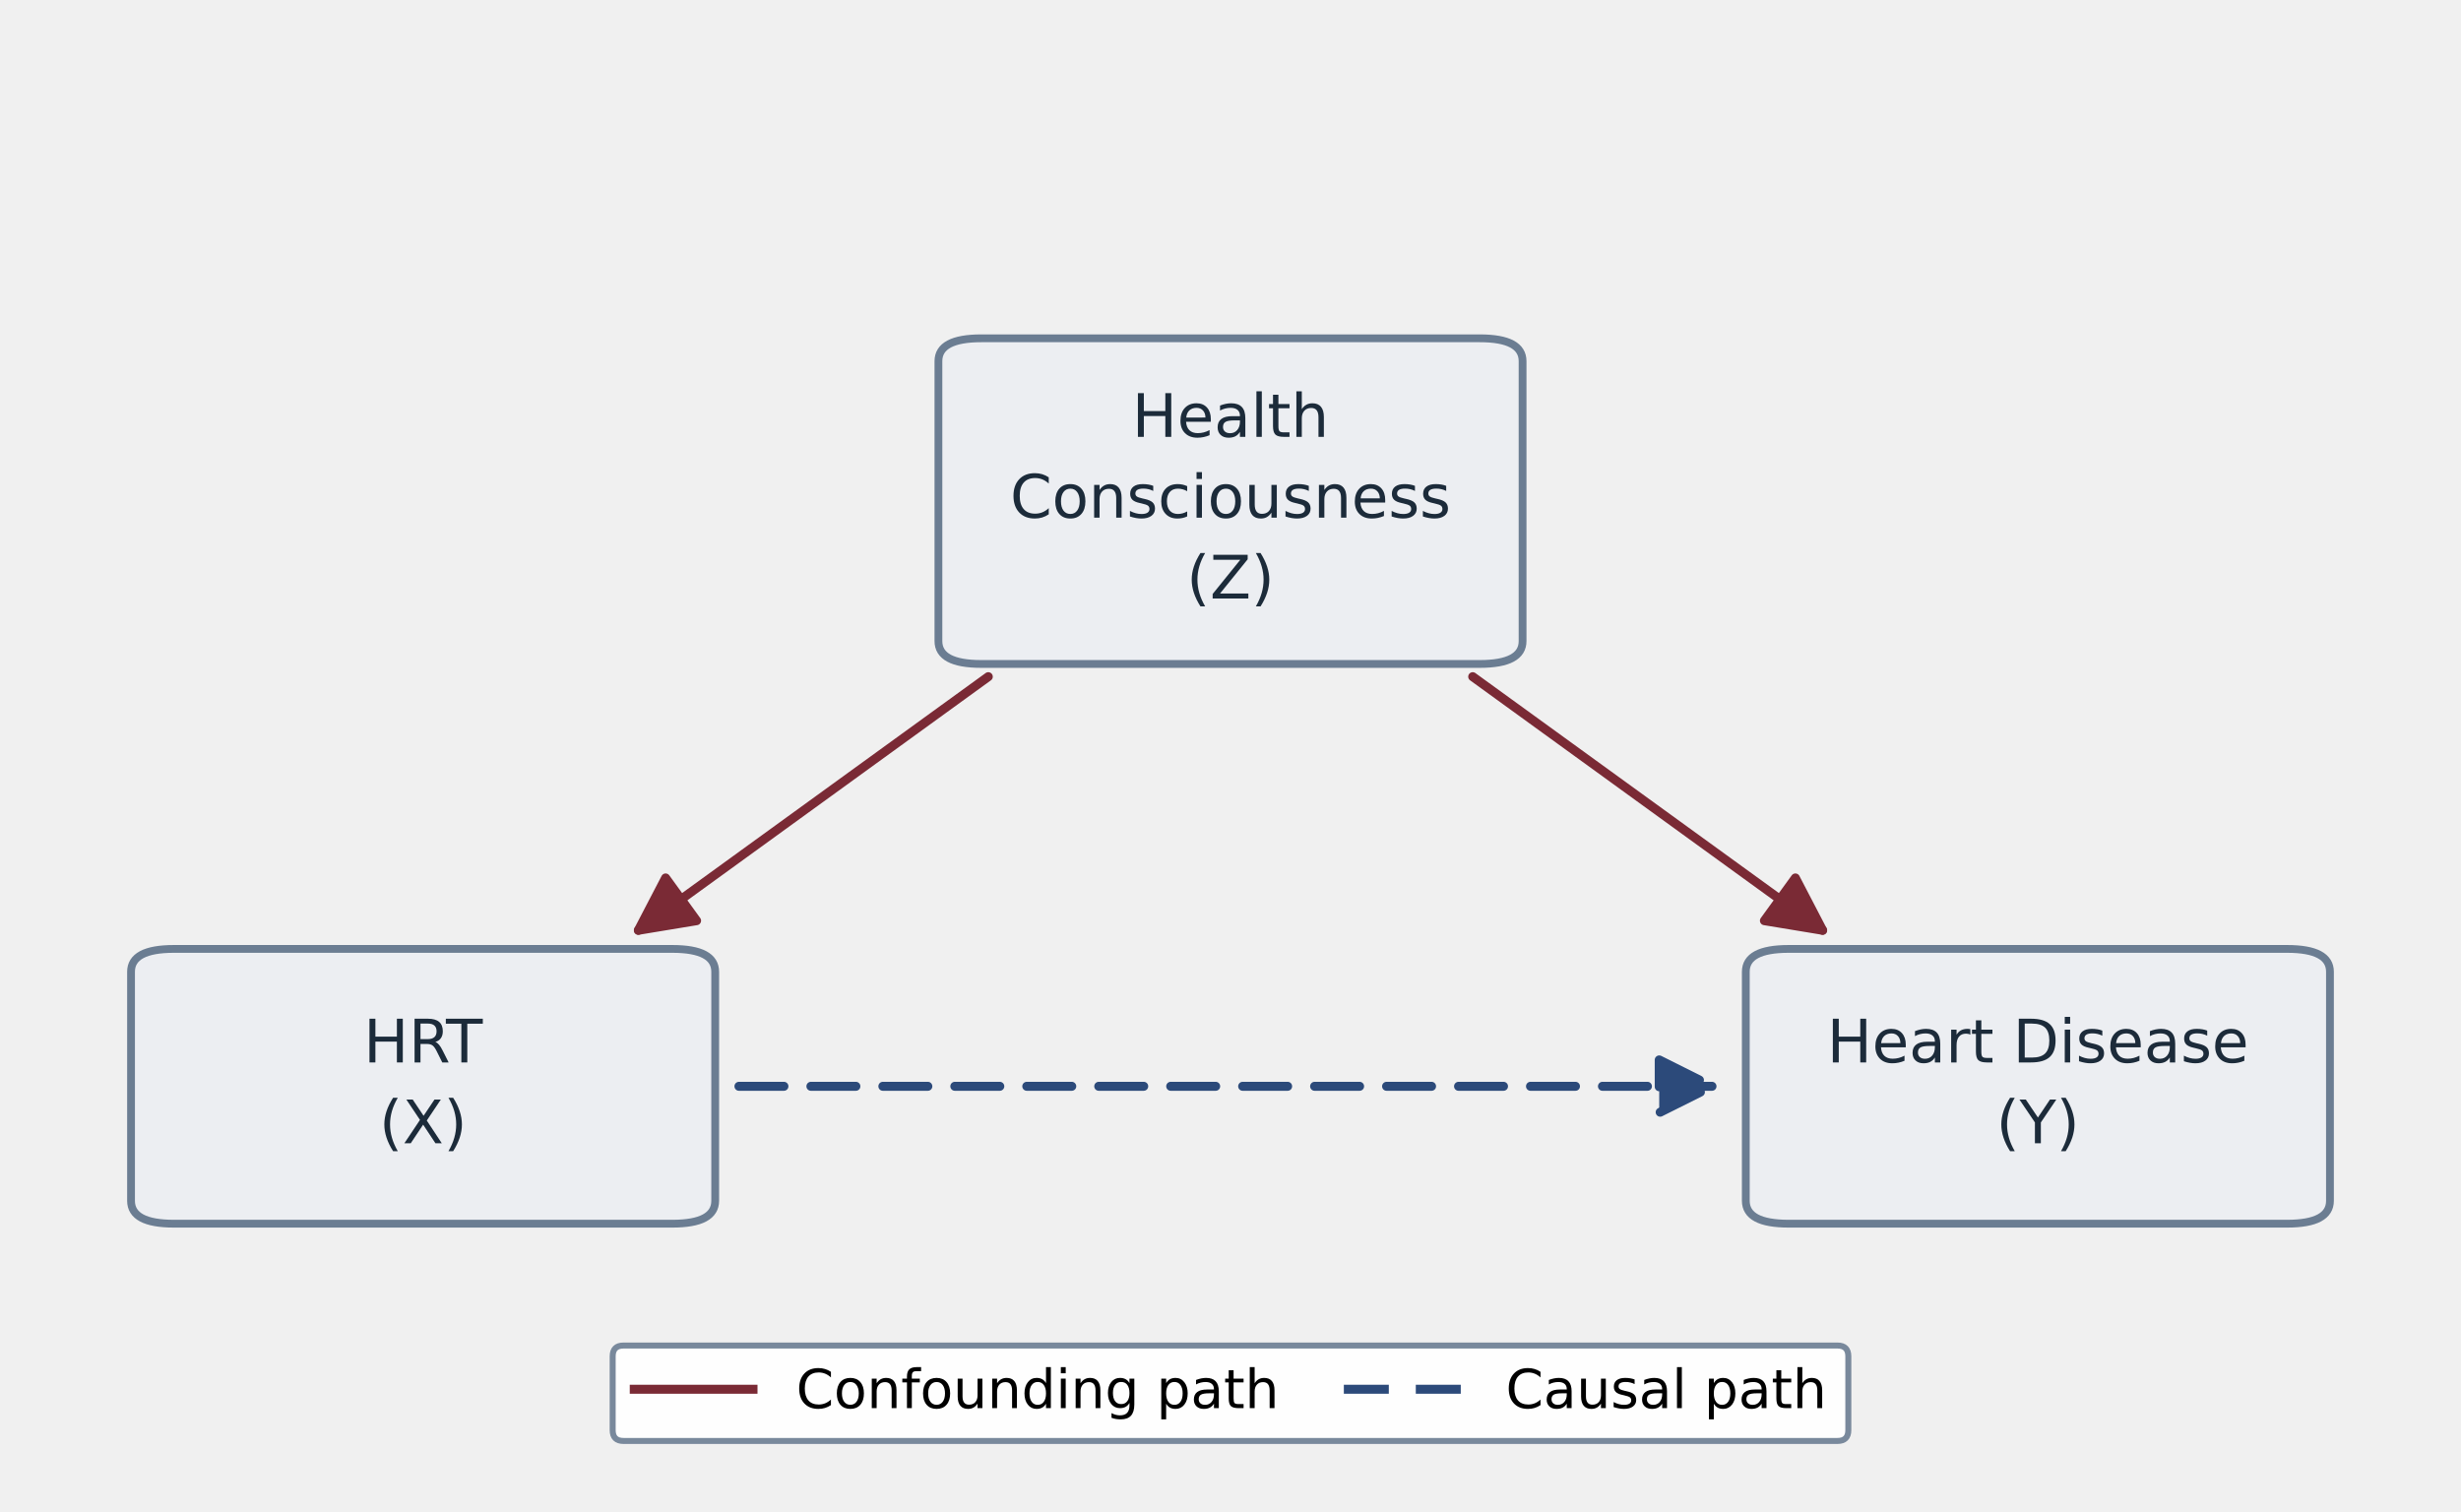
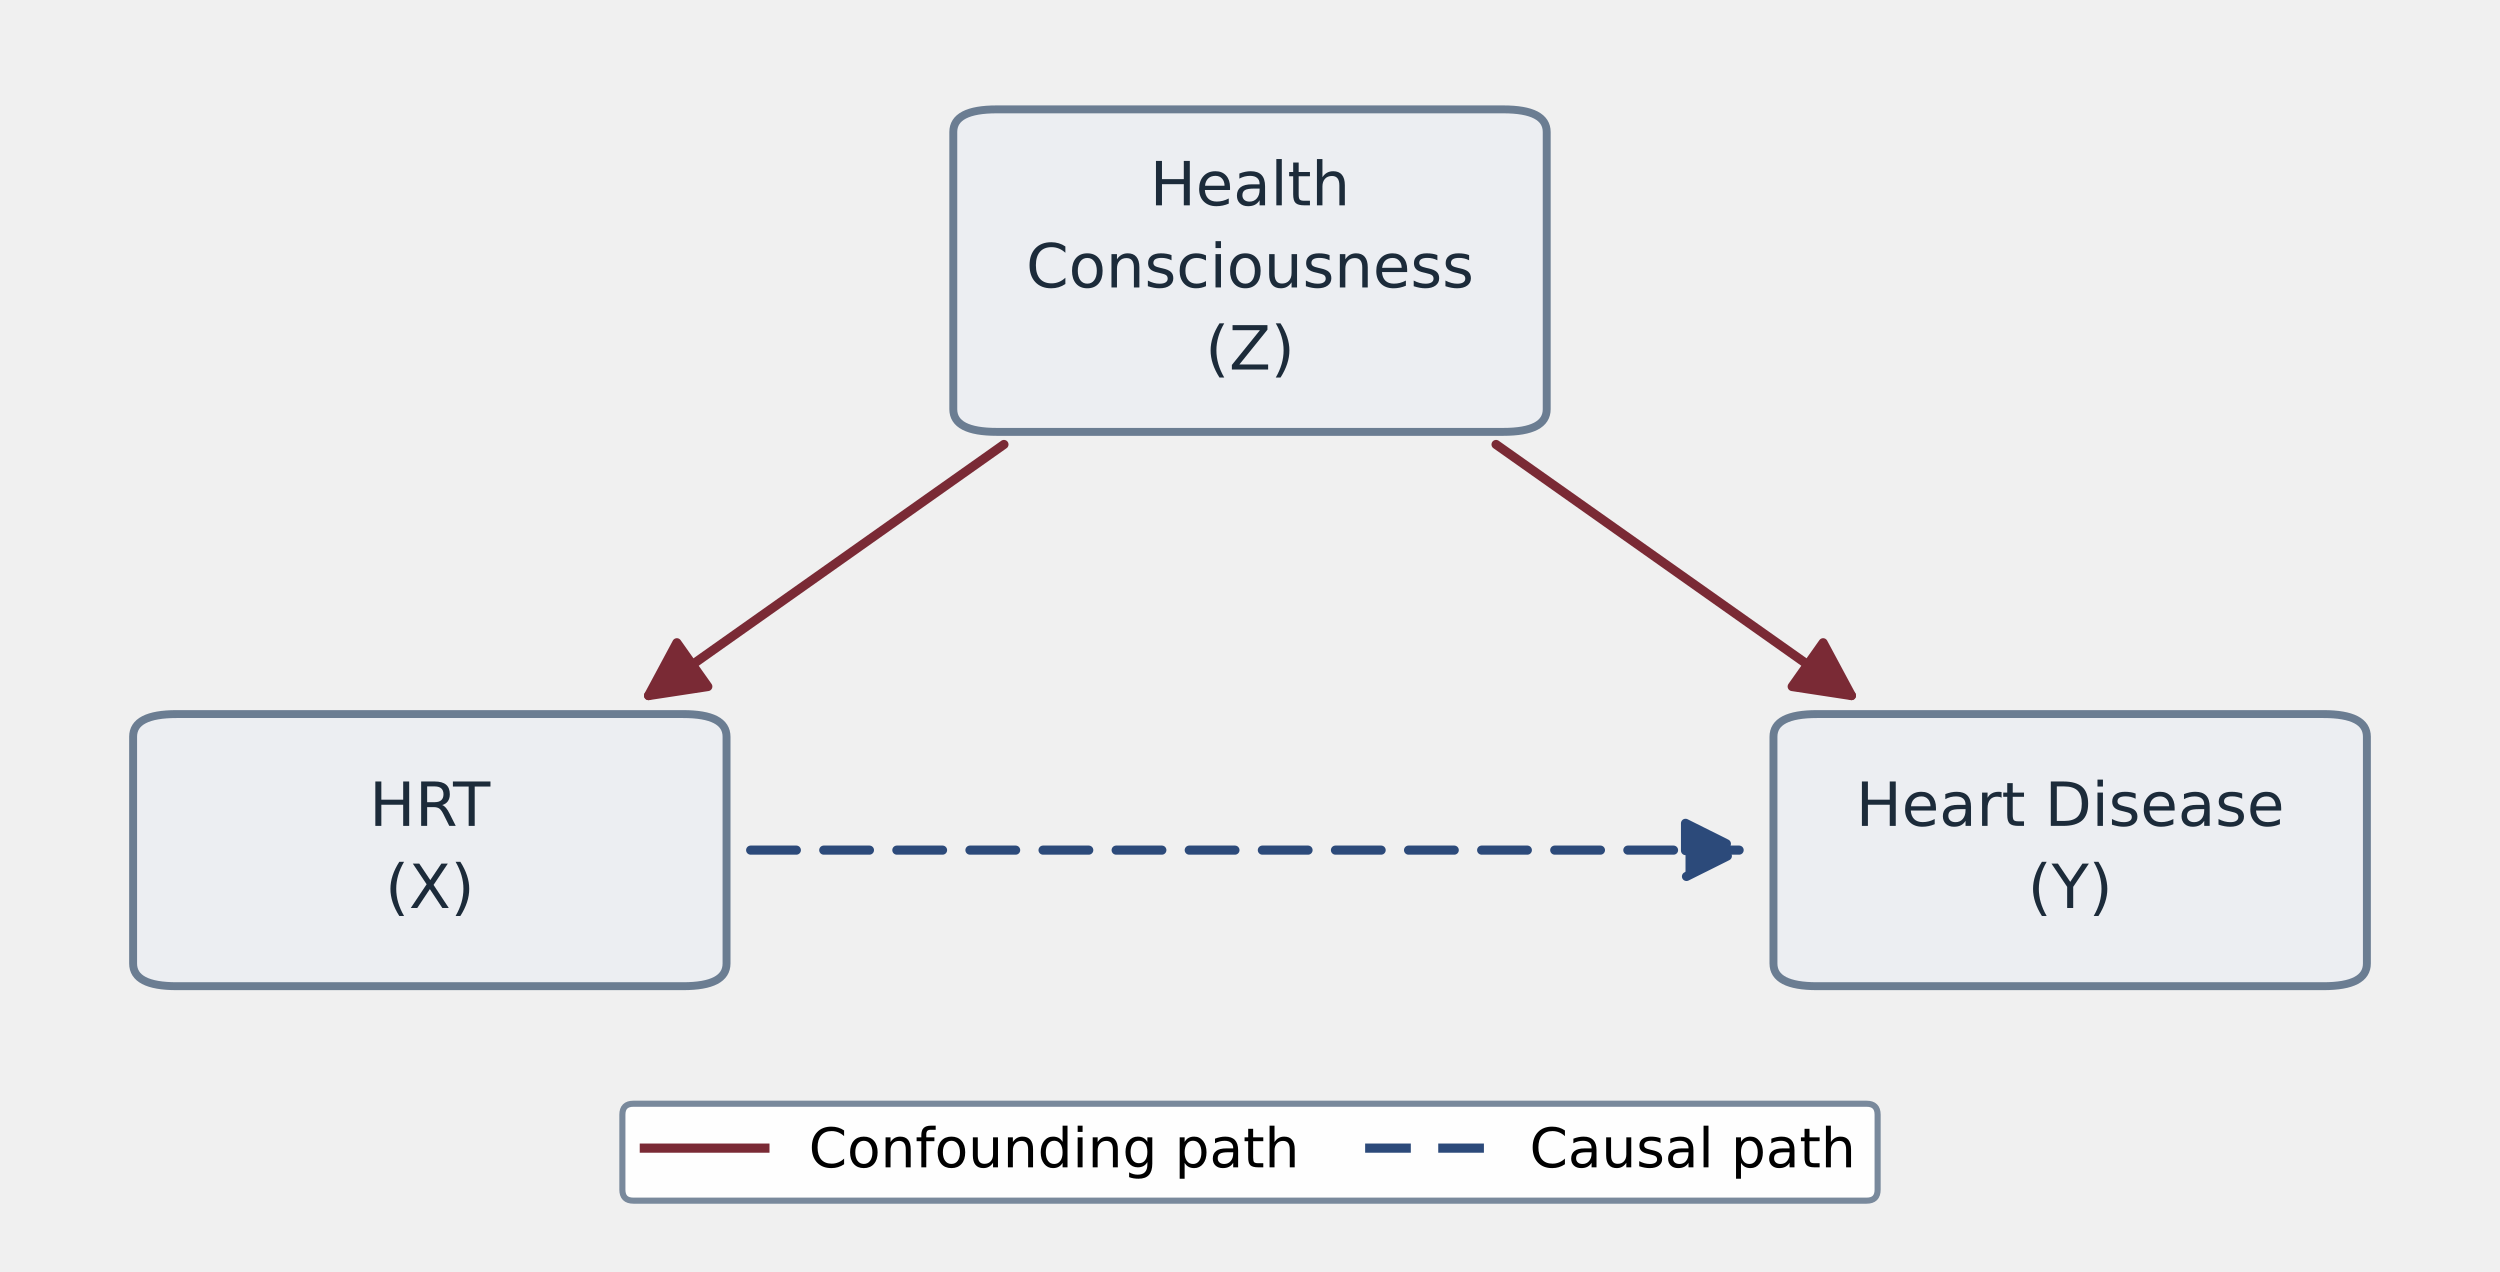
- <svg xmlns="http://www.w3.org/2000/svg" xmlns:xlink="http://www.w3.org/1999/xlink" width="410.4pt" height="252pt" viewBox="0 0 410.4 252" version="1.1">
+ <svg xmlns="http://www.w3.org/2000/svg" xmlns:xlink="http://www.w3.org/1999/xlink" width="410.4pt" height="208.8pt" viewBox="0 0 410.4 208.8" version="1.1">
  <defs>
    <style type="text/css">*{stroke-linejoin: round; stroke-linecap: butt}</style>
  </defs>
  <g id="figure_1">
    <g id="patch_1">
-       <path d="M -0 252  L 410.4 252  L 410.4 0  L -0 0  L -0 252  z " style="fill: none" />
+       <path d="M -0 208.8  L 410.4 208.8  L 410.4 0  L -0 0  L -0 208.8  z " style="fill: none" />
    </g>
    <g id="axes_1">
      <g id="patch_2">
-         <path d="M 163.62 110.726  L 246.78 110.726  Q 253.908 110.726 253.908 106.907  L 253.908 60.236  Q 253.908 56.417 246.78 56.417  L 163.62 56.417  Q 156.492 56.417 156.492 60.236  L 156.492 106.907  Q 156.492 110.726 163.62 110.726  z " clip-path="url(#pd1532fda63)" style="fill: #eceef2; stroke: #6b7d92; stroke-width: 1.3; stroke-linejoin: miter" />
+         <path d="M 163.62 70.897  L 246.78 70.897  Q 253.908 70.897 253.908 67.174  L 253.908 21.677  Q 253.908 17.954 246.78 17.954  L 163.62 17.954  Q 156.492 17.954 156.492 21.677  L 156.492 67.174  Q 156.492 70.897 163.62 70.897  z " clip-path="url(#p17468a51cc)" style="fill: #eceef2; stroke: #6b7d92; stroke-width: 1.3; stroke-linejoin: miter" />
      </g>
      <g id="patch_3">
-         <path d="M 28.98 204.069  L 112.14 204.069  Q 119.268 204.069 119.268 200.25  L 119.268 162.064  Q 119.268 158.246 112.14 158.246  L 28.98 158.246  Q 21.852 158.246 21.852 162.064  L 21.852 200.25  Q 21.852 204.069 28.98 204.069  z " clip-path="url(#pd1532fda63)" style="fill: #eceef2; stroke: #6b7d92; stroke-width: 1.3; stroke-linejoin: miter" />
+         <path d="M 28.98 161.893  L 112.14 161.893  Q 119.268 161.893 119.268 158.17  L 119.268 120.945  Q 119.268 117.222 112.14 117.222  L 28.98 117.222  Q 21.852 117.222 21.852 120.945  L 21.852 158.17  Q 21.852 161.893 28.98 161.893  z " clip-path="url(#p17468a51cc)" style="fill: #eceef2; stroke: #6b7d92; stroke-width: 1.3; stroke-linejoin: miter" />
      </g>
      <g id="patch_4">
-         <path d="M 298.26 204.069  L 381.42 204.069  Q 388.548 204.069 388.548 200.25  L 388.548 162.064  Q 388.548 158.246 381.42 158.246  L 298.26 158.246  Q 291.132 158.246 291.132 162.064  L 291.132 200.25  Q 291.132 204.069 298.26 204.069  z " clip-path="url(#pd1532fda63)" style="fill: #eceef2; stroke: #6b7d92; stroke-width: 1.3; stroke-linejoin: miter" />
+         <path d="M 298.26 161.893  L 381.42 161.893  Q 388.548 161.893 388.548 158.17  L 388.548 120.945  Q 388.548 117.222 381.42 117.222  L 298.26 117.222  Q 291.132 117.222 291.132 120.945  L 291.132 158.17  Q 291.132 161.893 298.26 161.893  z " clip-path="url(#p17468a51cc)" style="fill: #eceef2; stroke: #6b7d92; stroke-width: 1.3; stroke-linejoin: miter" />
      </g>
      <g id="patch_5">
-         <path d="M 164.808 112.847  Q 134.953 134.486 106.456 155.14  " clip-path="url(#pd1532fda63)" style="fill: none; stroke: #7a2a35; stroke-width: 1.5; stroke-linecap: round" />
-         <path d="M 116.163 153.538  L 106.456 155.14  L 110.999 146.413  z " clip-path="url(#pd1532fda63)" style="fill: #7a2a35; stroke: #7a2a35; stroke-width: 1.5; stroke-linecap: round" />
+         <path d="M 164.808 72.965  Q 134.953 94.06 106.468 114.186  " clip-path="url(#p17468a51cc)" style="fill: none; stroke: #7a2a35; stroke-width: 1.5; stroke-linecap: round" />
+         <path d="M 116.194 112.702  L 106.468 114.186  L 111.116 105.515  z " clip-path="url(#p17468a51cc)" style="fill: #7a2a35; stroke: #7a2a35; stroke-width: 1.5; stroke-linecap: round" />
      </g>
      <g id="patch_6">
-         <path d="M 245.592 112.847  Q 275.447 134.486 303.944 155.14  " clip-path="url(#pd1532fda63)" style="fill: none; stroke: #7a2a35; stroke-width: 1.5; stroke-linecap: round" />
-         <path d="M 299.401 146.413  L 303.944 155.14  L 294.237 153.538  z " clip-path="url(#pd1532fda63)" style="fill: #7a2a35; stroke: #7a2a35; stroke-width: 1.5; stroke-linecap: round" />
+         <path d="M 245.592 72.965  Q 275.447 94.06 303.932 114.186  " clip-path="url(#p17468a51cc)" style="fill: none; stroke: #7a2a35; stroke-width: 1.5; stroke-linecap: round" />
+         <path d="M 299.284 105.515  L 303.932 114.186  L 294.206 112.702  z " clip-path="url(#p17468a51cc)" style="fill: #7a2a35; stroke: #7a2a35; stroke-width: 1.5; stroke-linecap: round" />
      </g>
      <g id="patch_7">
-         <path d="M 123.228 181.157  Q 205.2 181.157 285.495 181.157  " clip-path="url(#pd1532fda63)" style="fill: none; stroke-dasharray: 7.5,4.5; stroke-dashoffset: 0; stroke: #2c4a7a; stroke-width: 1.5; stroke-linecap: round" />
-         <path d="M 276.695 176.757  L 285.495 181.157  L 276.695 185.557  z " clip-path="url(#pd1532fda63)" style="fill: #2c4a7a; stroke-dasharray: 7.5,4.5; stroke-dashoffset: 0; stroke: #2c4a7a; stroke-width: 1.5; stroke-linecap: round" />
+         <path d="M 123.228 139.557  Q 205.2 139.557 285.495 139.557  " clip-path="url(#p17468a51cc)" style="fill: none; stroke-dasharray: 7.5,4.5; stroke-dashoffset: 0; stroke: #2c4a7a; stroke-width: 1.5; stroke-linecap: round" />
+         <path d="M 276.695 135.157  L 285.495 139.557  L 276.695 143.957  z " clip-path="url(#p17468a51cc)" style="fill: #2c4a7a; stroke-dasharray: 7.5,4.5; stroke-dashoffset: 0; stroke: #2c4a7a; stroke-width: 1.5; stroke-linecap: round" />
      </g>
      <g id="text_1">
-         <g style="fill: #1c2b3a" transform="translate(188.7812 72.85346) scale(0.1 -0.1)">
+         <g style="fill: #1c2b3a" transform="translate(188.7812 33.70756) scale(0.1 -0.1)">
          <defs>
            <path id="DejaVuSans-48" d="M 628 4666  L 1259 4666  L 1259 2753  L 3553 2753  L 3553 4666  L 4184 4666  L 4184 0  L 3553 0  L 3553 2222  L 1259 2222  L 1259 0  L 628 0  L 628 4666  z " transform="scale(0.015625)" />
            <path id="DejaVuSans-65" d="M 3597 1894  L 3597 1613  L 953 1613  Q 991 1019 1311 708  Q 1631 397 2203 397  Q 2534 397 2845 478  Q 3156 559 3463 722  L 3463 178  Q 3153 47 2828 -22  Q 2503 -91 2169 -91  Q 1331 -91 842 396  Q 353 884 353 1716  Q 353 2575 817 3079  Q 1281 3584 2069 3584  Q 2775 3584 3186 3129  Q 3597 2675 3597 1894  z M 3022 2063  Q 3016 2534 2758 2815  Q 2500 3097 2075 3097  Q 1594 3097 1305 2825  Q 1016 2553 972 2059  L 3022 2063  z " transform="scale(0.015625)" />
            <path id="DejaVuSans-61" d="M 2194 1759  Q 1497 1759 1228 1600  Q 959 1441 959 1056  Q 959 750 1161 570  Q 1363 391 1709 391  Q 2188 391 2477 730  Q 2766 1069 2766 1631  L 2766 1759  L 2194 1759  z M 3341 1997  L 3341 0  L 2766 0  L 2766 531  Q 2569 213 2275 61  Q 1981 -91 1556 -91  Q 1019 -91 701 211  Q 384 513 384 1019  Q 384 1609 779 1909  Q 1175 2209 1959 2209  L 2766 2209  L 2766 2266  Q 2766 2663 2505 2880  Q 2244 3097 1772 3097  Q 1472 3097 1187 3025  Q 903 2953 641 2809  L 641 3341  Q 956 3463 1253 3523  Q 1550 3584 1831 3584  Q 2591 3584 2966 3190  Q 3341 2797 3341 1997  z " transform="scale(0.015625)" />
            <path id="DejaVuSans-6c" d="M 603 4863  L 1178 4863  L 1178 0  L 603 0  L 603 4863  z " transform="scale(0.015625)" />
            <path id="DejaVuSans-74" d="M 1172 4494  L 1172 3500  L 2356 3500  L 2356 3053  L 1172 3053  L 1172 1153  Q 1172 725 1289 603  Q 1406 481 1766 481  L 2356 481  L 2356 0  L 1766 0  Q 1100 0 847 248  Q 594 497 594 1153  L 594 3053  L 172 3053  L 172 3500  L 594 3500  L 594 4494  L 1172 4494  z " transform="scale(0.015625)" />
            <path id="DejaVuSans-68" d="M 3513 2113  L 3513 0  L 2938 0  L 2938 2094  Q 2938 2591 2744 2837  Q 2550 3084 2163 3084  Q 1697 3084 1428 2787  Q 1159 2491 1159 1978  L 1159 0  L 581 0  L 581 4863  L 1159 4863  L 1159 2956  Q 1366 3272 1645 3428  Q 1925 3584 2291 3584  Q 2894 3584 3203 3211  Q 3513 2838 3513 2113  z " transform="scale(0.015625)" />
          </defs>
          <use xlink:href="#DejaVuSans-48" />
          <use xlink:href="#DejaVuSans-65" x="75.195" />
          <use xlink:href="#DejaVuSans-61" x="136.719" />
          <use xlink:href="#DejaVuSans-6c" x="197.998" />
          <use xlink:href="#DejaVuSans-74" x="225.781" />
          <use xlink:href="#DejaVuSans-68" x="264.99" />
        </g>
-         <g style="fill: #1c2b3a" transform="translate(168.45 86.3308) scale(0.1 -0.1)">
+         <g style="fill: #1c2b3a" transform="translate(168.45 47.18491) scale(0.1 -0.1)">
          <defs>
            <path id="DejaVuSans-43" d="M 4122 4306  L 4122 3641  Q 3803 3938 3442 4084  Q 3081 4231 2675 4231  Q 1875 4231 1450 3742  Q 1025 3253 1025 2328  Q 1025 1406 1450 917  Q 1875 428 2675 428  Q 3081 428 3442 575  Q 3803 722 4122 1019  L 4122 359  Q 3791 134 3420 21  Q 3050 -91 2638 -91  Q 1578 -91 968 557  Q 359 1206 359 2328  Q 359 3453 968 4101  Q 1578 4750 2638 4750  Q 3056 4750 3426 4639  Q 3797 4528 4122 4306  z " transform="scale(0.015625)" />
            <path id="DejaVuSans-6f" d="M 1959 3097  Q 1497 3097 1228 2736  Q 959 2375 959 1747  Q 959 1119 1226 758  Q 1494 397 1959 397  Q 2419 397 2687 759  Q 2956 1122 2956 1747  Q 2956 2369 2687 2733  Q 2419 3097 1959 3097  z M 1959 3584  Q 2709 3584 3137 3096  Q 3566 2609 3566 1747  Q 3566 888 3137 398  Q 2709 -91 1959 -91  Q 1206 -91 779 398  Q 353 888 353 1747  Q 353 2609 779 3096  Q 1206 3584 1959 3584  z " transform="scale(0.015625)" />
            <path id="DejaVuSans-6e" d="M 3513 2113  L 3513 0  L 2938 0  L 2938 2094  Q 2938 2591 2744 2837  Q 2550 3084 2163 3084  Q 1697 3084 1428 2787  Q 1159 2491 1159 1978  L 1159 0  L 581 0  L 581 3500  L 1159 3500  L 1159 2956  Q 1366 3272 1645 3428  Q 1925 3584 2291 3584  Q 2894 3584 3203 3211  Q 3513 2838 3513 2113  z " transform="scale(0.015625)" />
            <path id="DejaVuSans-73" d="M 2834 3397  L 2834 2853  Q 2591 2978 2328 3040  Q 2066 3103 1784 3103  Q 1356 3103 1142 2972  Q 928 2841 928 2578  Q 928 2378 1081 2264  Q 1234 2150 1697 2047  L 1894 2003  Q 2506 1872 2764 1633  Q 3022 1394 3022 966  Q 3022 478 2636 193  Q 2250 -91 1575 -91  Q 1294 -91 989 -36  Q 684 19 347 128  L 347 722  Q 666 556 975 473  Q 1284 391 1588 391  Q 1994 391 2212 530  Q 2431 669 2431 922  Q 2431 1156 2273 1281  Q 2116 1406 1581 1522  L 1381 1569  Q 847 1681 609 1914  Q 372 2147 372 2553  Q 372 3047 722 3315  Q 1072 3584 1716 3584  Q 2034 3584 2315 3537  Q 2597 3491 2834 3397  z " transform="scale(0.015625)" />
            <path id="DejaVuSans-63" d="M 3122 3366  L 3122 2828  Q 2878 2963 2633 3030  Q 2388 3097 2138 3097  Q 1578 3097 1268 2742  Q 959 2388 959 1747  Q 959 1106 1268 751  Q 1578 397 2138 397  Q 2388 397 2633 464  Q 2878 531 3122 666  L 3122 134  Q 2881 22 2623 -34  Q 2366 -91 2075 -91  Q 1284 -91 818 406  Q 353 903 353 1747  Q 353 2603 823 3093  Q 1294 3584 2113 3584  Q 2378 3584 2631 3529  Q 2884 3475 3122 3366  z " transform="scale(0.015625)" />
            <path id="DejaVuSans-69" d="M 603 3500  L 1178 3500  L 1178 0  L 603 0  L 603 3500  z M 603 4863  L 1178 4863  L 1178 4134  L 603 4134  L 603 4863  z " transform="scale(0.015625)" />
            <path id="DejaVuSans-75" d="M 544 1381  L 544 3500  L 1119 3500  L 1119 1403  Q 1119 906 1312 657  Q 1506 409 1894 409  Q 2359 409 2629 706  Q 2900 1003 2900 1516  L 2900 3500  L 3475 3500  L 3475 0  L 2900 0  L 2900 538  Q 2691 219 2414 64  Q 2138 -91 1772 -91  Q 1169 -91 856 284  Q 544 659 544 1381  z M 1991 3584  L 1991 3584  z " transform="scale(0.015625)" />
          </defs>
          <use xlink:href="#DejaVuSans-43" />
          <use xlink:href="#DejaVuSans-6f" x="69.824" />
          <use xlink:href="#DejaVuSans-6e" x="131.006" />
          <use xlink:href="#DejaVuSans-73" x="194.385" />
          <use xlink:href="#DejaVuSans-63" x="246.484" />
          <use xlink:href="#DejaVuSans-69" x="301.465" />
          <use xlink:href="#DejaVuSans-6f" x="329.248" />
          <use xlink:href="#DejaVuSans-75" x="390.43" />
          <use xlink:href="#DejaVuSans-73" x="453.809" />
          <use xlink:href="#DejaVuSans-6e" x="505.908" />
          <use xlink:href="#DejaVuSans-65" x="569.287" />
          <use xlink:href="#DejaVuSans-73" x="630.811" />
          <use xlink:href="#DejaVuSans-73" x="682.91" />
        </g>
-         <g style="fill: #1c2b3a" transform="translate(197.8734 99.80815) scale(0.1 -0.1)">
+         <g style="fill: #1c2b3a" transform="translate(197.8734 60.66225) scale(0.1 -0.1)">
          <defs>
            <path id="DejaVuSans-28" d="M 1984 4856  Q 1566 4138 1362 3434  Q 1159 2731 1159 2009  Q 1159 1288 1364 580  Q 1569 -128 1984 -844  L 1484 -844  Q 1016 -109 783 600  Q 550 1309 550 2009  Q 550 2706 781 3412  Q 1013 4119 1484 4856  L 1984 4856  z " transform="scale(0.015625)" />
            <path id="DejaVuSans-5a" d="M 359 4666  L 4025 4666  L 4025 4184  L 1075 531  L 4097 531  L 4097 0  L 288 0  L 288 481  L 3238 4134  L 359 4134  L 359 4666  z " transform="scale(0.015625)" />
            <path id="DejaVuSans-29" d="M 513 4856  L 1013 4856  Q 1481 4119 1714 3412  Q 1947 2706 1947 2009  Q 1947 1309 1714 600  Q 1481 -109 1013 -844  L 513 -844  Q 928 -128 1133 580  Q 1338 1288 1338 2009  Q 1338 2731 1133 3434  Q 928 4138 513 4856  z " transform="scale(0.015625)" />
          </defs>
          <use xlink:href="#DejaVuSans-28" />
          <use xlink:href="#DejaVuSans-5a" x="39.014" />
          <use xlink:href="#DejaVuSans-29" x="107.52" />
        </g>
      </g>
      <g id="text_2">
-         <g style="fill: #1c2b3a" transform="translate(60.63422 177.1778) scale(0.1 -0.1)">
+         <g style="fill: #1c2b3a" transform="translate(60.63422 135.5781) scale(0.1 -0.1)">
          <defs>
            <path id="DejaVuSans-52" d="M 2841 2188  Q 3044 2119 3236 1894  Q 3428 1669 3622 1275  L 4263 0  L 3584 0  L 2988 1197  Q 2756 1666 2539 1819  Q 2322 1972 1947 1972  L 1259 1972  L 1259 0  L 628 0  L 628 4666  L 2053 4666  Q 2853 4666 3247 4331  Q 3641 3997 3641 3322  Q 3641 2881 3436 2590  Q 3231 2300 2841 2188  z M 1259 4147  L 1259 2491  L 2053 2491  Q 2509 2491 2742 2702  Q 2975 2913 2975 3322  Q 2975 3731 2742 3939  Q 2509 4147 2053 4147  L 1259 4147  z " transform="scale(0.015625)" />
            <path id="DejaVuSans-54" d="M -19 4666  L 3928 4666  L 3928 4134  L 2272 4134  L 2272 0  L 1638 0  L 1638 4134  L -19 4134  L -19 4666  z " transform="scale(0.015625)" />
          </defs>
          <use xlink:href="#DejaVuSans-48" />
          <use xlink:href="#DejaVuSans-52" x="75.195" />
          <use xlink:href="#DejaVuSans-54" x="137.428" />
        </g>
-         <g style="fill: #1c2b3a" transform="translate(63.23344 190.6552) scale(0.1 -0.1)">
+         <g style="fill: #1c2b3a" transform="translate(63.23344 149.0555) scale(0.1 -0.1)">
          <defs>
            <path id="DejaVuSans-58" d="M 403 4666  L 1081 4666  L 2241 2931  L 3406 4666  L 4084 4666  L 2584 2425  L 4184 0  L 3506 0  L 2194 1984  L 872 0  L 191 0  L 1856 2491  L 403 4666  z " transform="scale(0.015625)" />
          </defs>
          <use xlink:href="#DejaVuSans-28" />
          <use xlink:href="#DejaVuSans-58" x="39.014" />
          <use xlink:href="#DejaVuSans-29" x="107.52" />
        </g>
      </g>
      <g id="text_3">
-         <g style="fill: #1c2b3a" transform="translate(304.6689 177.1778) scale(0.1 -0.1)">
+         <g style="fill: #1c2b3a" transform="translate(304.6689 135.5781) scale(0.1 -0.1)">
          <defs>
            <path id="DejaVuSans-72" d="M 2631 2963  Q 2534 3019 2420 3045  Q 2306 3072 2169 3072  Q 1681 3072 1420 2755  Q 1159 2438 1159 1844  L 1159 0  L 581 0  L 581 3500  L 1159 3500  L 1159 2956  Q 1341 3275 1631 3429  Q 1922 3584 2338 3584  Q 2397 3584 2469 3576  Q 2541 3569 2628 3553  L 2631 2963  z " transform="scale(0.015625)" />
            <path id="DejaVuSans-20" transform="scale(0.015625)" />
            <path id="DejaVuSans-44" d="M 1259 4147  L 1259 519  L 2022 519  Q 2988 519 3436 956  Q 3884 1394 3884 2338  Q 3884 3275 3436 3711  Q 2988 4147 2022 4147  L 1259 4147  z M 628 4666  L 1925 4666  Q 3281 4666 3915 4102  Q 4550 3538 4550 2338  Q 4550 1131 3912 565  Q 3275 0 1925 0  L 628 0  L 628 4666  z " transform="scale(0.015625)" />
          </defs>
          <use xlink:href="#DejaVuSans-48" />
          <use xlink:href="#DejaVuSans-65" x="75.195" />
          <use xlink:href="#DejaVuSans-61" x="136.719" />
          <use xlink:href="#DejaVuSans-72" x="197.998" />
          <use xlink:href="#DejaVuSans-74" x="239.111" />
          <use xlink:href="#DejaVuSans-20" x="278.32" />
          <use xlink:href="#DejaVuSans-44" x="310.107" />
          <use xlink:href="#DejaVuSans-69" x="387.109" />
          <use xlink:href="#DejaVuSans-73" x="414.893" />
          <use xlink:href="#DejaVuSans-65" x="466.992" />
          <use xlink:href="#DejaVuSans-61" x="528.516" />
          <use xlink:href="#DejaVuSans-73" x="589.795" />
          <use xlink:href="#DejaVuSans-65" x="641.895" />
        </g>
-         <g style="fill: #1c2b3a" transform="translate(332.8845 190.6552) scale(0.1 -0.1)">
+         <g style="fill: #1c2b3a" transform="translate(332.8845 149.0555) scale(0.1 -0.1)">
          <defs>
            <path id="DejaVuSans-59" d="M -13 4666  L 666 4666  L 1959 2747  L 3244 4666  L 3922 4666  L 2272 2222  L 2272 0  L 1638 0  L 1638 2222  L -13 4666  z " transform="scale(0.015625)" />
          </defs>
          <use xlink:href="#DejaVuSans-28" />
          <use xlink:href="#DejaVuSans-59" x="39.014" />
          <use xlink:href="#DejaVuSans-29" x="100.098" />
        </g>
      </g>
      <g id="legend_1">
        <g id="patch_8">
-           <path d="M 103.97 240.3  L 306.43 240.3  Q 308.23 240.3 308.23 238.5  L 308.23 226.19  Q 308.23 224.39 306.43 224.39  L 103.97 224.39  Q 102.17 224.39 102.17 226.19  L 102.17 238.5  Q 102.17 240.3 103.97 240.3  z " style="fill: #ffffff; opacity: 0.9; stroke: #6b7d92; stroke-linejoin: miter" />
+           <path d="M 103.97 197.1  L 306.43 197.1  Q 308.23 197.1 308.23 195.3  L 308.23 182.99  Q 308.23 181.19 306.43 181.19  L 103.97 181.19  Q 102.17 181.19 102.17 182.99  L 102.17 195.3  Q 102.17 197.1 103.97 197.1  z " style="fill: #ffffff; opacity: 0.9; stroke: #6b7d92; stroke-linejoin: miter" />
        </g>
        <g id="line2d_1">
-           <path d="M 105.77 231.678  L 115.67 231.678  L 125.57 231.678  " style="fill: none; stroke: #7a2a35; stroke-width: 1.5; stroke-linecap: square" />
+           <path d="M 105.77 188.478  L 115.67 188.478  L 125.57 188.478  " style="fill: none; stroke: #7a2a35; stroke-width: 1.5; stroke-linecap: square" />
        </g>
        <g id="text_4">
-           <g transform="translate(132.7704 234.8283) scale(0.09 -0.09)">
+           <g transform="translate(132.7704 191.6283) scale(0.09 -0.09)">
            <defs>
              <path id="DejaVuSans-66" d="M 2375 4863  L 2375 4384  L 1825 4384  Q 1516 4384 1395 4259  Q 1275 4134 1275 3809  L 1275 3500  L 2222 3500  L 2222 3053  L 1275 3053  L 1275 0  L 697 0  L 697 3053  L 147 3053  L 147 3500  L 697 3500  L 697 3744  Q 697 4328 969 4595  Q 1241 4863 1831 4863  L 2375 4863  z " transform="scale(0.015625)" />
              <path id="DejaVuSans-64" d="M 2906 2969  L 2906 4863  L 3481 4863  L 3481 0  L 2906 0  L 2906 525  Q 2725 213 2448 61  Q 2172 -91 1784 -91  Q 1150 -91 751 415  Q 353 922 353 1747  Q 353 2572 751 3078  Q 1150 3584 1784 3584  Q 2172 3584 2448 3432  Q 2725 3281 2906 2969  z M 947 1747  Q 947 1113 1208 752  Q 1469 391 1925 391  Q 2381 391 2643 752  Q 2906 1113 2906 1747  Q 2906 2381 2643 2742  Q 2381 3103 1925 3103  Q 1469 3103 1208 2742  Q 947 2381 947 1747  z " transform="scale(0.015625)" />
              <path id="DejaVuSans-67" d="M 2906 1791  Q 2906 2416 2648 2759  Q 2391 3103 1925 3103  Q 1463 3103 1205 2759  Q 947 2416 947 1791  Q 947 1169 1205 825  Q 1463 481 1925 481  Q 2391 481 2648 825  Q 2906 1169 2906 1791  z M 3481 434  Q 3481 -459 3084 -895  Q 2688 -1331 1869 -1331  Q 1566 -1331 1297 -1286  Q 1028 -1241 775 -1147  L 775 -588  Q 1028 -725 1275 -790  Q 1522 -856 1778 -856  Q 2344 -856 2625 -561  Q 2906 -266 2906 331  L 2906 616  Q 2728 306 2450 153  Q 2172 0 1784 0  Q 1141 0 747 490  Q 353 981 353 1791  Q 353 2603 747 3093  Q 1141 3584 1784 3584  Q 2172 3584 2450 3431  Q 2728 3278 2906 2969  L 2906 3500  L 3481 3500  L 3481 434  z " transform="scale(0.015625)" />
              <path id="DejaVuSans-70" d="M 1159 525  L 1159 -1331  L 581 -1331  L 581 3500  L 1159 3500  L 1159 2969  Q 1341 3281 1617 3432  Q 1894 3584 2278 3584  Q 2916 3584 3314 3078  Q 3713 2572 3713 1747  Q 3713 922 3314 415  Q 2916 -91 2278 -91  Q 1894 -91 1617 61  Q 1341 213 1159 525  z M 3116 1747  Q 3116 2381 2855 2742  Q 2594 3103 2138 3103  Q 1681 3103 1420 2742  Q 1159 2381 1159 1747  Q 1159 1113 1420 752  Q 1681 391 2138 391  Q 2594 391 2855 752  Q 3116 1113 3116 1747  z " transform="scale(0.015625)" />
            </defs>
            <use xlink:href="#DejaVuSans-43" />
            <use xlink:href="#DejaVuSans-6f" x="69.824" />
            <use xlink:href="#DejaVuSans-6e" x="131.006" />
            <use xlink:href="#DejaVuSans-66" x="194.385" />
            <use xlink:href="#DejaVuSans-6f" x="229.59" />
            <use xlink:href="#DejaVuSans-75" x="290.771" />
            <use xlink:href="#DejaVuSans-6e" x="354.15" />
            <use xlink:href="#DejaVuSans-64" x="417.529" />
            <use xlink:href="#DejaVuSans-69" x="481.006" />
            <use xlink:href="#DejaVuSans-6e" x="508.789" />
            <use xlink:href="#DejaVuSans-67" x="572.168" />
            <use xlink:href="#DejaVuSans-20" x="635.645" />
            <use xlink:href="#DejaVuSans-70" x="667.432" />
            <use xlink:href="#DejaVuSans-61" x="730.908" />
            <use xlink:href="#DejaVuSans-74" x="792.188" />
            <use xlink:href="#DejaVuSans-68" x="831.396" />
          </g>
        </g>
        <g id="line2d_2">
-           <path d="M 224.101 231.678  L 234.001 231.678  L 243.901 231.678  " style="fill: none; stroke-dasharray: 7.5,4.5; stroke-dashoffset: 0; stroke: #2c4a7a; stroke-width: 1.5" />
+           <path d="M 224.101 188.478  L 234.001 188.478  L 243.901 188.478  " style="fill: none; stroke-dasharray: 7.5,4.5; stroke-dashoffset: 0; stroke: #2c4a7a; stroke-width: 1.5" />
        </g>
        <g id="text_5">
-           <g transform="translate(251.1007 234.8283) scale(0.09 -0.09)">
+           <g transform="translate(251.1007 191.6283) scale(0.09 -0.09)">
            <use xlink:href="#DejaVuSans-43" />
            <use xlink:href="#DejaVuSans-61" x="69.824" />
            <use xlink:href="#DejaVuSans-75" x="131.104" />
            <use xlink:href="#DejaVuSans-73" x="194.482" />
            <use xlink:href="#DejaVuSans-61" x="246.582" />
            <use xlink:href="#DejaVuSans-6c" x="307.861" />
            <use xlink:href="#DejaVuSans-20" x="335.645" />
            <use xlink:href="#DejaVuSans-70" x="367.432" />
            <use xlink:href="#DejaVuSans-61" x="430.908" />
            <use xlink:href="#DejaVuSans-74" x="492.188" />
            <use xlink:href="#DejaVuSans-68" x="531.396" />
          </g>
        </g>
      </g>
    </g>
  </g>
  <defs>
-     <clipPath id="pd1532fda63">
-       <rect x="7.2" y="7.2" width="396" height="237.6" />
+     <clipPath id="p17468a51cc">
+       <rect x="7.2" y="7.2" width="396" height="194.4" />
    </clipPath>
  </defs>
</svg>
